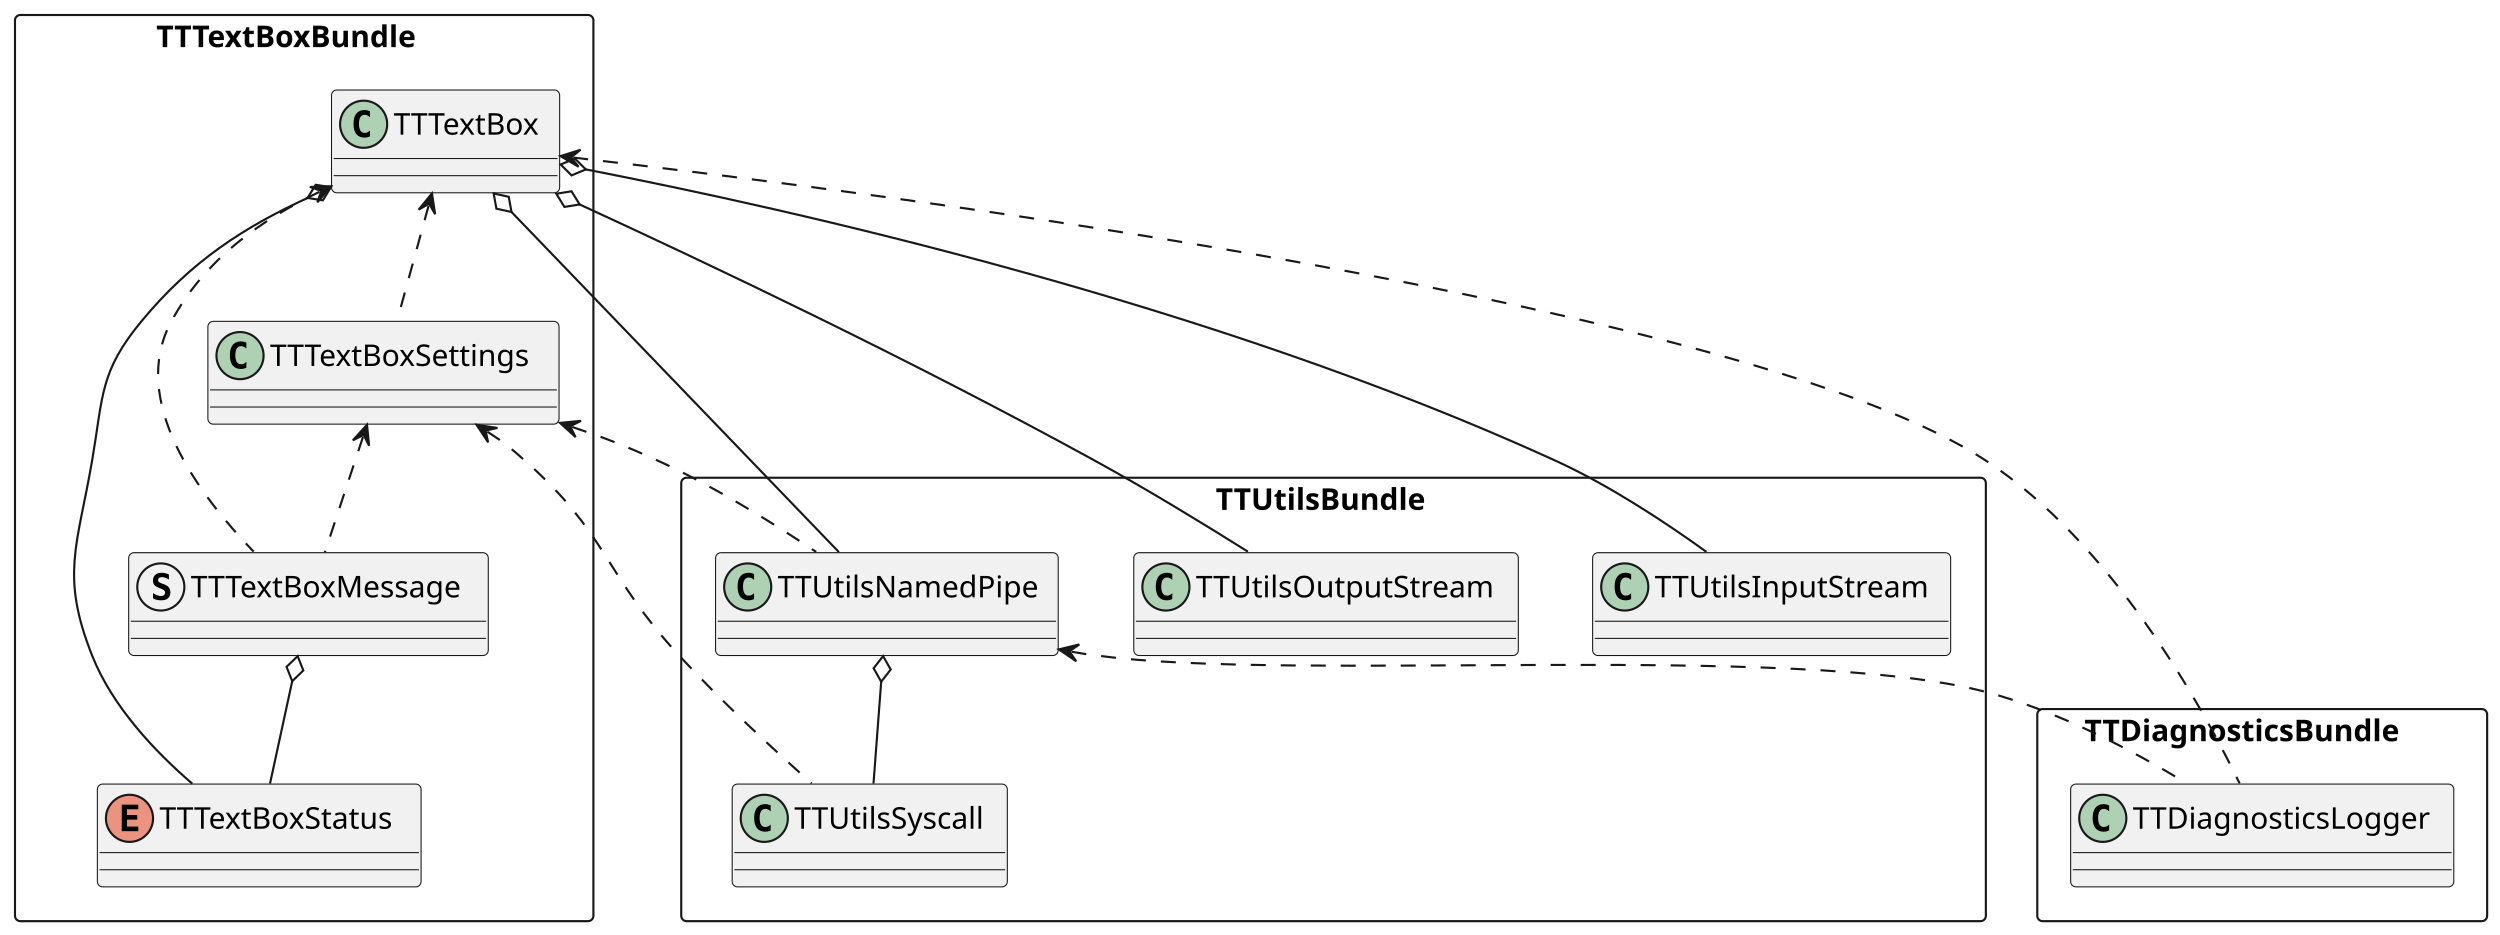
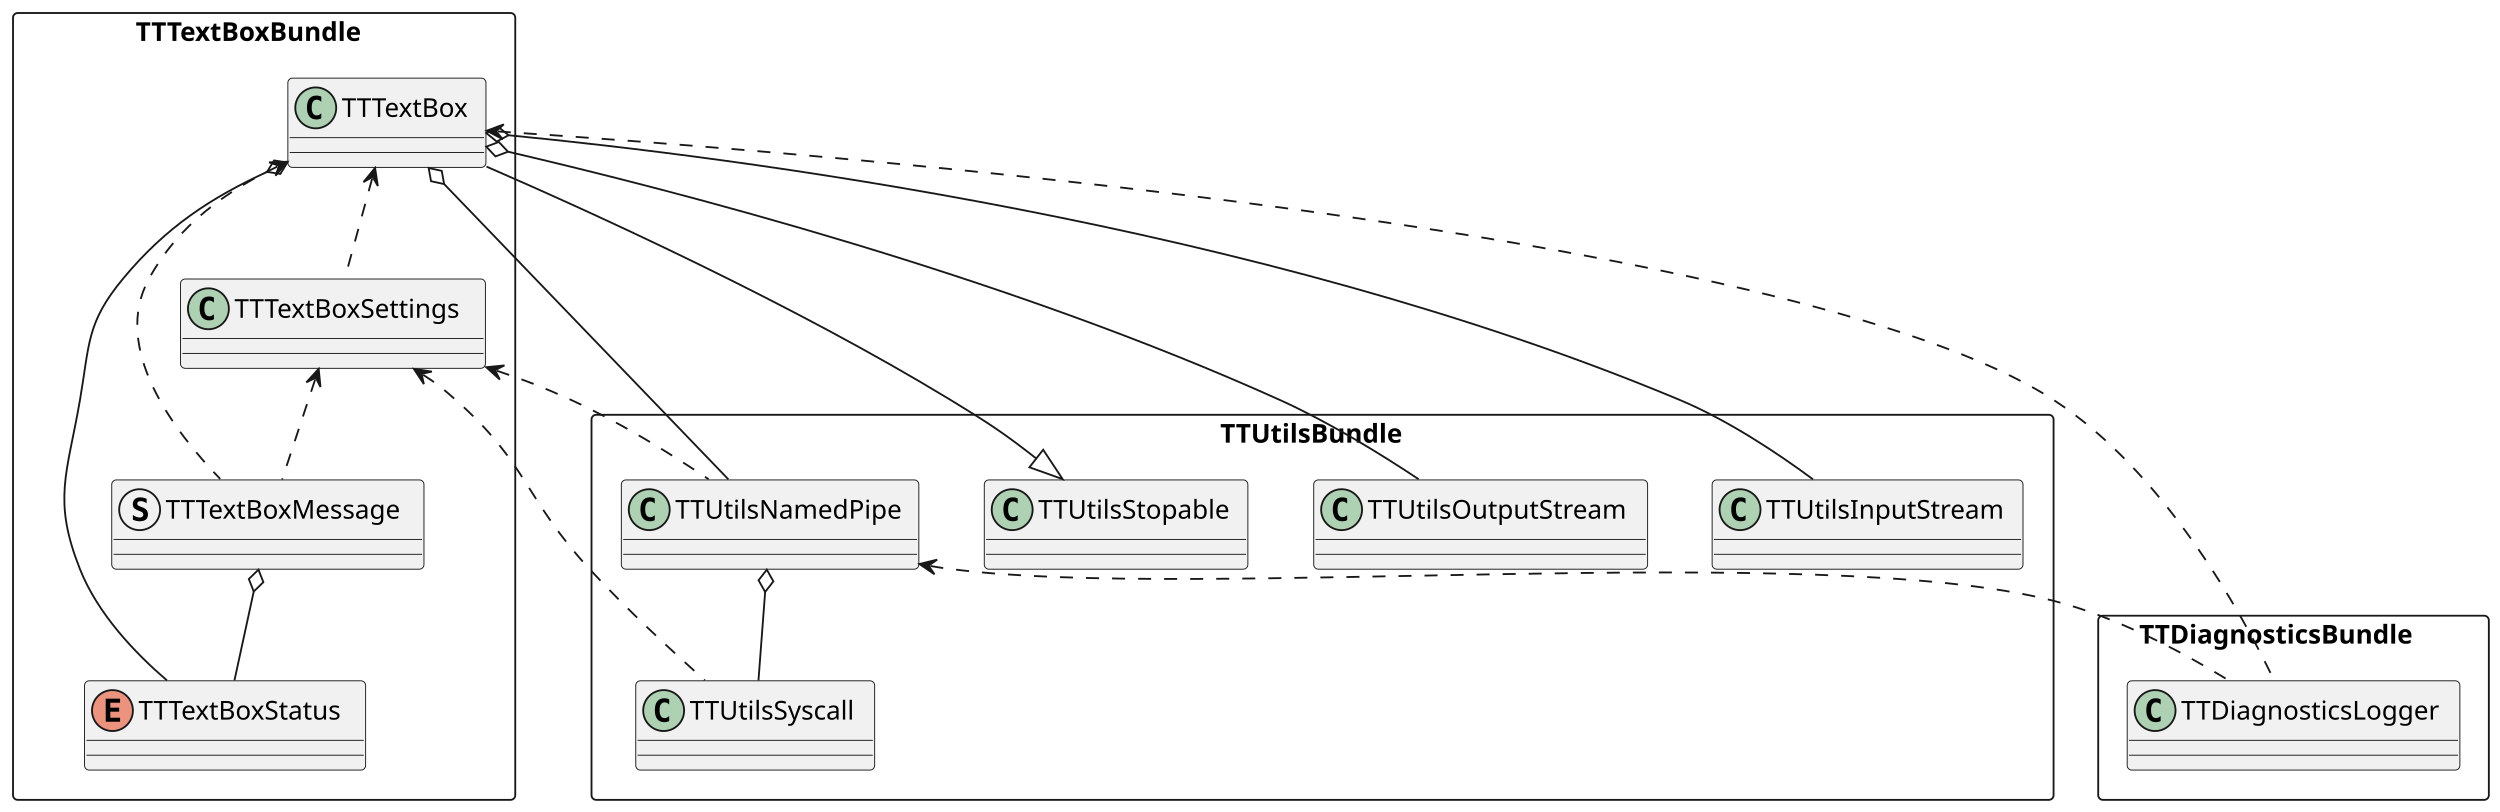
- <svg xmlns="http://www.w3.org/2000/svg" contentStyleType="text/css" height="436px" preserveAspectRatio="none" style="width:1167px;height:436px;background:#FFFFFF;" version="1.1" viewBox="0 0 1167 436" width="1167px" zoomAndPan="magnify">
+ <svg xmlns="http://www.w3.org/2000/svg" contentStyleType="text/css" height="436px" preserveAspectRatio="none" style="width:1344px;height:436px;background:#FFFFFF;" version="1.1" viewBox="0 0 1344 436" width="1344px" zoomAndPan="magnify">
  <defs />
  <g>
    <g id="cluster_TTTextBoxBundle">
      <rect fill="none" height="423" rx="2.5" ry="2.5" style="stroke:#181818;stroke-width:1.0;" width="270" x="7" y="7" />
      <text fill="#000000" font-family="sans-serif" font-size="14" font-weight="bold" lengthAdjust="spacing" textLength="138.106" x="72.947" y="21.995">TTTextBoxBundle</text>
    </g>
    <g id="cluster_TTDiagnosticsBundle">
-       <rect fill="none" height="99" rx="2.5" ry="2.5" style="stroke:#181818;stroke-width:1.0;" width="210" x="951" y="331" />
-       <text fill="#000000" font-family="sans-serif" font-size="14" font-weight="bold" lengthAdjust="spacing" textLength="165.949" x="973.025" y="345.995">TTDiagnosticsBundle</text>
+       <rect fill="none" height="99" rx="2.5" ry="2.5" style="stroke:#181818;stroke-width:1.0;" width="210" x="1128" y="331" />
+       <text fill="#000000" font-family="sans-serif" font-size="14" font-weight="bold" lengthAdjust="spacing" textLength="165.949" x="1150.025" y="345.995">TTDiagnosticsBundle</text>
    </g>
    <g id="cluster_TTUtilsBundle">
-       <rect fill="none" height="207" rx="2.5" ry="2.5" style="stroke:#181818;stroke-width:1.0;" width="609" x="318" y="223" />
-       <text fill="#000000" font-family="sans-serif" font-size="14" font-weight="bold" lengthAdjust="spacing" textLength="110.011" x="567.495" y="237.995">TTUtilsBundle</text>
+       <rect fill="none" height="207" rx="2.5" ry="2.5" style="stroke:#181818;stroke-width:1.0;" width="786" x="318" y="223" />
+       <text fill="#000000" font-family="sans-serif" font-size="14" font-weight="bold" lengthAdjust="spacing" textLength="110.011" x="655.995" y="237.995">TTUtilsBundle</text>
    </g>
    <g id="elem_TTTextBox">
      <rect codeLine="2" fill="#F1F1F1" height="48" id="TTTextBox" rx="2.5" ry="2.5" style="stroke:#181818;stroke-width:0.5;" width="106.498" x="154.75" y="42" />
      <ellipse cx="169.75" cy="58" fill="#ADD1B2" rx="11" ry="11" style="stroke:#181818;stroke-width:1.0;" />
      <path d="M172.719,63.641 Q172.141,63.938 171.5,64.078 Q170.859,64.234 170.156,64.234 Q167.656,64.234 166.328,62.594 Q165.016,60.938 165.016,57.812 Q165.016,54.688 166.328,53.031 Q167.656,51.375 170.156,51.375 Q170.859,51.375 171.5,51.531 Q172.156,51.688 172.719,51.984 L172.719,54.703 Q172.094,54.125 171.5,53.859 Q170.906,53.578 170.281,53.578 Q168.938,53.578 168.25,54.656 Q167.562,55.719 167.562,57.812 Q167.562,59.906 168.25,60.984 Q168.938,62.047 170.281,62.047 Q170.906,62.047 171.5,61.781 Q172.094,61.5 172.719,60.922 L172.719,63.641 Z " fill="#000000" />
      <text fill="#000000" font-family="sans-serif" font-size="14" lengthAdjust="spacing" textLength="74.498" x="183.75" y="62.847">TTTextBox</text>
      <line style="stroke:#181818;stroke-width:0.5;" x1="155.75" x2="260.248" y1="74" y2="74" />
      <line style="stroke:#181818;stroke-width:0.5;" x1="155.75" x2="260.248" y1="82" y2="82" />
    </g>
    <g id="elem_TTTextBoxMessage">
      <rect codeLine="3" fill="#F1F1F1" height="48" id="TTTextBoxMessage" rx="2.5" ry="2.5" style="stroke:#181818;stroke-width:0.5;" width="167.857" x="60.07" y="258" />
      <ellipse cx="75.07" cy="274" fill="#F1F1F1" rx="11" ry="11" style="stroke:#181818;stroke-width:1.0;" />
      <path d="M74.554,274.562 Q72.695,273.859 72.039,273.094 Q71.398,272.312 71.398,271 Q71.398,269.312 72.476,268.344 Q73.554,267.375 75.429,267.375 Q76.289,267.375 77.132,267.578 Q77.992,267.766 78.836,268.156 L78.836,270.547 Q78.054,269.984 77.226,269.703 Q76.414,269.406 75.617,269.406 Q74.742,269.406 74.257,269.766 Q73.789,270.125 73.789,270.781 Q73.789,271.297 74.132,271.641 Q74.476,271.969 75.57,272.375 L76.632,272.781 Q78.117,273.328 78.82,274.234 Q79.539,275.141 79.539,276.516 Q79.539,278.391 78.429,279.312 Q77.32,280.234 75.07,280.234 Q74.148,280.234 73.226,280.016 Q72.304,279.797 71.445,279.375 L71.445,276.844 Q72.414,277.531 73.336,277.875 Q74.257,278.219 75.148,278.219 Q76.054,278.219 76.554,277.812 Q77.054,277.391 77.054,276.656 Q77.054,276.094 76.711,275.688 Q76.382,275.266 75.757,275.016 L74.554,274.562 Z " fill="#000000" />
      <text fill="#000000" font-family="sans-serif" font-size="14" lengthAdjust="spacing" textLength="135.857" x="89.07" y="278.847">TTTextBoxMessage</text>
      <line style="stroke:#181818;stroke-width:0.5;" x1="61.07" x2="226.927" y1="290" y2="290" />
      <line style="stroke:#181818;stroke-width:0.5;" x1="61.07" x2="226.927" y1="298" y2="298" />
    </g>
    <g id="elem_TTTextBoxSettings">
      <rect codeLine="4" fill="#F1F1F1" height="48" id="TTTextBoxSettings" rx="2.5" ry="2.5" style="stroke:#181818;stroke-width:0.5;" width="163.92" x="97.04" y="150" />
      <ellipse cx="112.04" cy="166" fill="#ADD1B2" rx="11" ry="11" style="stroke:#181818;stroke-width:1.0;" />
      <path d="M115.009,171.641 Q114.431,171.938 113.79,172.078 Q113.149,172.234 112.446,172.234 Q109.946,172.234 108.618,170.594 Q107.306,168.938 107.306,165.812 Q107.306,162.688 108.618,161.031 Q109.946,159.375 112.446,159.375 Q113.149,159.375 113.79,159.531 Q114.446,159.688 115.009,159.984 L115.009,162.703 Q114.384,162.125 113.79,161.859 Q113.196,161.578 112.571,161.578 Q111.228,161.578 110.54,162.656 Q109.853,163.719 109.853,165.812 Q109.853,167.906 110.54,168.984 Q111.228,170.047 112.571,170.047 Q113.196,170.047 113.79,169.781 Q114.384,169.5 115.009,168.922 L115.009,171.641 Z " fill="#000000" />
      <text fill="#000000" font-family="sans-serif" font-size="14" lengthAdjust="spacing" textLength="131.92" x="126.04" y="170.847">TTTextBoxSettings</text>
      <line style="stroke:#181818;stroke-width:0.5;" x1="98.04" x2="259.96" y1="182" y2="182" />
      <line style="stroke:#181818;stroke-width:0.5;" x1="98.04" x2="259.96" y1="190" y2="190" />
    </g>
    <g id="elem_TTTextBoxStatus">
      <rect codeLine="5" fill="#F1F1F1" height="48" id="TTTextBoxStatus" rx="2.5" ry="2.5" style="stroke:#181818;stroke-width:0.5;" width="151.109" x="45.45" y="366" />
      <ellipse cx="60.45" cy="382" fill="#EB937F" rx="11" ry="11" style="stroke:#181818;stroke-width:1.0;" />
      <path d="M64.559,388 L56.841,388 L56.841,375.609 L64.559,375.609 L64.559,377.766 L59.294,377.766 L59.294,380.438 L64.059,380.438 L64.059,382.594 L59.294,382.594 L59.294,385.844 L64.559,385.844 L64.559,388 Z " fill="#000000" />
      <text fill="#000000" font-family="sans-serif" font-size="14" lengthAdjust="spacing" textLength="119.109" x="74.45" y="386.847">TTTextBoxStatus</text>
      <line style="stroke:#181818;stroke-width:0.5;" x1="46.45" x2="195.559" y1="398" y2="398" />
      <line style="stroke:#181818;stroke-width:0.5;" x1="46.45" x2="195.559" y1="406" y2="406" />
    </g>
    <g id="elem_TTDiagnosticsLogger">
-       <rect codeLine="9" fill="#F1F1F1" height="48" id="TTDiagnosticsLogger" rx="2.5" ry="2.5" style="stroke:#181818;stroke-width:0.5;" width="178.85" x="966.58" y="366" />
-       <ellipse cx="981.58" cy="382" fill="#ADD1B2" rx="11" ry="11" style="stroke:#181818;stroke-width:1.0;" />
-       <path d="M984.549,387.641 Q983.971,387.938 983.33,388.078 Q982.689,388.234 981.986,388.234 Q979.486,388.234 978.158,386.594 Q976.846,384.938 976.846,381.812 Q976.846,378.688 978.158,377.031 Q979.486,375.375 981.986,375.375 Q982.689,375.375 983.33,375.531 Q983.986,375.688 984.549,375.984 L984.549,378.703 Q983.924,378.125 983.33,377.859 Q982.736,377.578 982.111,377.578 Q980.768,377.578 980.08,378.656 Q979.393,379.719 979.393,381.812 Q979.393,383.906 980.08,384.984 Q980.768,386.047 982.111,386.047 Q982.736,386.047 983.33,385.781 Q983.924,385.5 984.549,384.922 L984.549,387.641 Z " fill="#000000" />
-       <text fill="#000000" font-family="sans-serif" font-size="14" lengthAdjust="spacing" textLength="146.85" x="995.58" y="386.847">TTDiagnosticsLogger</text>
-       <line style="stroke:#181818;stroke-width:0.5;" x1="967.58" x2="1144.43" y1="398" y2="398" />
-       <line style="stroke:#181818;stroke-width:0.5;" x1="967.58" x2="1144.43" y1="406" y2="406" />
+       <rect codeLine="9" fill="#F1F1F1" height="48" id="TTDiagnosticsLogger" rx="2.5" ry="2.5" style="stroke:#181818;stroke-width:0.5;" width="178.85" x="1143.58" y="366" />
+       <ellipse cx="1158.58" cy="382" fill="#ADD1B2" rx="11" ry="11" style="stroke:#181818;stroke-width:1.0;" />
+       <path d="M1161.549,387.641 Q1160.971,387.938 1160.33,388.078 Q1159.689,388.234 1158.986,388.234 Q1156.486,388.234 1155.158,386.594 Q1153.846,384.938 1153.846,381.812 Q1153.846,378.688 1155.158,377.031 Q1156.486,375.375 1158.986,375.375 Q1159.689,375.375 1160.33,375.531 Q1160.986,375.688 1161.549,375.984 L1161.549,378.703 Q1160.924,378.125 1160.33,377.859 Q1159.736,377.578 1159.111,377.578 Q1157.767,377.578 1157.08,378.656 Q1156.392,379.719 1156.392,381.812 Q1156.392,383.906 1157.08,384.984 Q1157.767,386.047 1159.111,386.047 Q1159.736,386.047 1160.33,385.781 Q1160.924,385.5 1161.549,384.922 L1161.549,387.641 Z " fill="#000000" />
+       <text fill="#000000" font-family="sans-serif" font-size="14" lengthAdjust="spacing" textLength="146.85" x="1172.58" y="386.847">TTDiagnosticsLogger</text>
+       <line style="stroke:#181818;stroke-width:0.5;" x1="1144.58" x2="1321.43" y1="398" y2="398" />
+       <line style="stroke:#181818;stroke-width:0.5;" x1="1144.58" x2="1321.43" y1="406" y2="406" />
    </g>
    <g id="elem_TTUtilsOutputStream">
-       <rect codeLine="13" fill="#F1F1F1" height="48" id="TTUtilsOutputStream" rx="2.5" ry="2.5" style="stroke:#181818;stroke-width:0.5;" width="179.506" x="529.25" y="258" />
-       <ellipse cx="544.25" cy="274" fill="#ADD1B2" rx="11" ry="11" style="stroke:#181818;stroke-width:1.0;" />
-       <path d="M547.219,279.641 Q546.641,279.938 546,280.078 Q545.359,280.234 544.656,280.234 Q542.156,280.234 540.828,278.594 Q539.516,276.938 539.516,273.812 Q539.516,270.688 540.828,269.031 Q542.156,267.375 544.656,267.375 Q545.359,267.375 546,267.531 Q546.656,267.688 547.219,267.984 L547.219,270.703 Q546.594,270.125 546,269.859 Q545.406,269.578 544.781,269.578 Q543.438,269.578 542.75,270.656 Q542.062,271.719 542.062,273.812 Q542.062,275.906 542.75,276.984 Q543.438,278.047 544.781,278.047 Q545.406,278.047 546,277.781 Q546.594,277.5 547.219,276.922 L547.219,279.641 Z " fill="#000000" />
-       <text fill="#000000" font-family="sans-serif" font-size="14" lengthAdjust="spacing" textLength="147.506" x="558.25" y="278.847">TTUtilsOutputStream</text>
-       <line style="stroke:#181818;stroke-width:0.5;" x1="530.25" x2="707.756" y1="290" y2="290" />
-       <line style="stroke:#181818;stroke-width:0.5;" x1="530.25" x2="707.756" y1="298" y2="298" />
+       <rect codeLine="13" fill="#F1F1F1" height="48" id="TTUtilsOutputStream" rx="2.5" ry="2.5" style="stroke:#181818;stroke-width:0.5;" width="179.506" x="706.25" y="258" />
+       <ellipse cx="721.25" cy="274" fill="#ADD1B2" rx="11" ry="11" style="stroke:#181818;stroke-width:1.0;" />
+       <path d="M724.219,279.641 Q723.641,279.938 723,280.078 Q722.359,280.234 721.656,280.234 Q719.156,280.234 717.828,278.594 Q716.516,276.938 716.516,273.812 Q716.516,270.688 717.828,269.031 Q719.156,267.375 721.656,267.375 Q722.359,267.375 723,267.531 Q723.656,267.688 724.219,267.984 L724.219,270.703 Q723.594,270.125 723,269.859 Q722.406,269.578 721.781,269.578 Q720.438,269.578 719.75,270.656 Q719.062,271.719 719.062,273.812 Q719.062,275.906 719.75,276.984 Q720.438,278.047 721.781,278.047 Q722.406,278.047 723,277.781 Q723.594,277.5 724.219,276.922 L724.219,279.641 Z " fill="#000000" />
+       <text fill="#000000" font-family="sans-serif" font-size="14" lengthAdjust="spacing" textLength="147.506" x="735.25" y="278.847">TTUtilsOutputStream</text>
+       <line style="stroke:#181818;stroke-width:0.5;" x1="707.25" x2="884.756" y1="290" y2="290" />
+       <line style="stroke:#181818;stroke-width:0.5;" x1="707.25" x2="884.756" y1="298" y2="298" />
    </g>
    <g id="elem_TTUtilsInputStream">
-       <rect codeLine="14" fill="#F1F1F1" height="48" id="TTUtilsInputStream" rx="2.5" ry="2.5" style="stroke:#181818;stroke-width:0.5;" width="167.126" x="743.44" y="258" />
-       <ellipse cx="758.44" cy="274" fill="#ADD1B2" rx="11" ry="11" style="stroke:#181818;stroke-width:1.0;" />
-       <path d="M761.409,279.641 Q760.831,279.938 760.19,280.078 Q759.549,280.234 758.846,280.234 Q756.346,280.234 755.018,278.594 Q753.706,276.938 753.706,273.812 Q753.706,270.688 755.018,269.031 Q756.346,267.375 758.846,267.375 Q759.549,267.375 760.19,267.531 Q760.846,267.688 761.409,267.984 L761.409,270.703 Q760.784,270.125 760.19,269.859 Q759.596,269.578 758.971,269.578 Q757.628,269.578 756.94,270.656 Q756.253,271.719 756.253,273.812 Q756.253,275.906 756.94,276.984 Q757.628,278.047 758.971,278.047 Q759.596,278.047 760.19,277.781 Q760.784,277.5 761.409,276.922 L761.409,279.641 Z " fill="#000000" />
-       <text fill="#000000" font-family="sans-serif" font-size="14" lengthAdjust="spacing" textLength="135.126" x="772.44" y="278.847">TTUtilsInputStream</text>
-       <line style="stroke:#181818;stroke-width:0.5;" x1="744.44" x2="909.566" y1="290" y2="290" />
-       <line style="stroke:#181818;stroke-width:0.5;" x1="744.44" x2="909.566" y1="298" y2="298" />
+       <rect codeLine="14" fill="#F1F1F1" height="48" id="TTUtilsInputStream" rx="2.5" ry="2.5" style="stroke:#181818;stroke-width:0.5;" width="167.126" x="920.44" y="258" />
+       <ellipse cx="935.44" cy="274" fill="#ADD1B2" rx="11" ry="11" style="stroke:#181818;stroke-width:1.0;" />
+       <path d="M938.409,279.641 Q937.831,279.938 937.19,280.078 Q936.549,280.234 935.846,280.234 Q933.346,280.234 932.018,278.594 Q930.706,276.938 930.706,273.812 Q930.706,270.688 932.018,269.031 Q933.346,267.375 935.846,267.375 Q936.549,267.375 937.19,267.531 Q937.846,267.688 938.409,267.984 L938.409,270.703 Q937.784,270.125 937.19,269.859 Q936.596,269.578 935.971,269.578 Q934.628,269.578 933.94,270.656 Q933.253,271.719 933.253,273.812 Q933.253,275.906 933.94,276.984 Q934.628,278.047 935.971,278.047 Q936.596,278.047 937.19,277.781 Q937.784,277.5 938.409,276.922 L938.409,279.641 Z " fill="#000000" />
+       <text fill="#000000" font-family="sans-serif" font-size="14" lengthAdjust="spacing" textLength="135.126" x="949.44" y="278.847">TTUtilsInputStream</text>
+       <line style="stroke:#181818;stroke-width:0.5;" x1="921.44" x2="1086.566" y1="290" y2="290" />
+       <line style="stroke:#181818;stroke-width:0.5;" x1="921.44" x2="1086.566" y1="298" y2="298" />
    </g>
    <g id="elem_TTUtilsSyscall">
      <rect codeLine="15" fill="#F1F1F1" height="48" id="TTUtilsSyscall" rx="2.5" ry="2.5" style="stroke:#181818;stroke-width:0.5;" width="128.435" x="341.78" y="366" />
      <ellipse cx="356.78" cy="382" fill="#ADD1B2" rx="11" ry="11" style="stroke:#181818;stroke-width:1.0;" />
      <path d="M359.749,387.641 Q359.171,387.938 358.53,388.078 Q357.889,388.234 357.186,388.234 Q354.686,388.234 353.358,386.594 Q352.046,384.938 352.046,381.812 Q352.046,378.688 353.358,377.031 Q354.686,375.375 357.186,375.375 Q357.889,375.375 358.53,375.531 Q359.186,375.688 359.749,375.984 L359.749,378.703 Q359.124,378.125 358.53,377.859 Q357.936,377.578 357.311,377.578 Q355.967,377.578 355.28,378.656 Q354.592,379.719 354.592,381.812 Q354.592,383.906 355.28,384.984 Q355.967,386.047 357.311,386.047 Q357.936,386.047 358.53,385.781 Q359.124,385.5 359.749,384.922 L359.749,387.641 Z " fill="#000000" />
      <text fill="#000000" font-family="sans-serif" font-size="14" lengthAdjust="spacing" textLength="96.435" x="370.78" y="386.847">TTUtilsSyscall</text>
      <line style="stroke:#181818;stroke-width:0.5;" x1="342.78" x2="469.215" y1="398" y2="398" />
      <line style="stroke:#181818;stroke-width:0.5;" x1="342.78" x2="469.215" y1="406" y2="406" />
    </g>
    <g id="elem_TTUtilsNamedPipe">
      <rect codeLine="16" fill="#F1F1F1" height="48" id="TTUtilsNamedPipe" rx="2.5" ry="2.5" style="stroke:#181818;stroke-width:0.5;" width="159.935" x="334.03" y="258" />
      <ellipse cx="349.03" cy="274" fill="#ADD1B2" rx="11" ry="11" style="stroke:#181818;stroke-width:1.0;" />
      <path d="M351.999,279.641 Q351.421,279.938 350.78,280.078 Q350.139,280.234 349.436,280.234 Q346.936,280.234 345.608,278.594 Q344.296,276.938 344.296,273.812 Q344.296,270.688 345.608,269.031 Q346.936,267.375 349.436,267.375 Q350.139,267.375 350.78,267.531 Q351.436,267.688 351.999,267.984 L351.999,270.703 Q351.374,270.125 350.78,269.859 Q350.186,269.578 349.561,269.578 Q348.217,269.578 347.53,270.656 Q346.842,271.719 346.842,273.812 Q346.842,275.906 347.53,276.984 Q348.217,278.047 349.561,278.047 Q350.186,278.047 350.78,277.781 Q351.374,277.5 351.999,276.922 L351.999,279.641 Z " fill="#000000" />
      <text fill="#000000" font-family="sans-serif" font-size="14" lengthAdjust="spacing" textLength="127.935" x="363.03" y="278.847">TTUtilsNamedPipe</text>
      <line style="stroke:#181818;stroke-width:0.5;" x1="335.03" x2="492.965" y1="290" y2="290" />
      <line style="stroke:#181818;stroke-width:0.5;" x1="335.03" x2="492.965" y1="298" y2="298" />
    </g>
+     <g id="elem_TTUtilsStopable">
+       <rect codeLine="17" fill="#F1F1F1" height="48" id="TTUtilsStopable" rx="2.5" ry="2.5" style="stroke:#181818;stroke-width:0.5;" width="141.71" x="529.15" y="258" />
+       <ellipse cx="544.15" cy="274" fill="#ADD1B2" rx="11" ry="11" style="stroke:#181818;stroke-width:1.0;" />
+       <path d="M547.119,279.641 Q546.541,279.938 545.9,280.078 Q545.259,280.234 544.556,280.234 Q542.056,280.234 540.728,278.594 Q539.416,276.938 539.416,273.812 Q539.416,270.688 540.728,269.031 Q542.056,267.375 544.556,267.375 Q545.259,267.375 545.9,267.531 Q546.556,267.688 547.119,267.984 L547.119,270.703 Q546.494,270.125 545.9,269.859 Q545.306,269.578 544.681,269.578 Q543.337,269.578 542.65,270.656 Q541.962,271.719 541.962,273.812 Q541.962,275.906 542.65,276.984 Q543.337,278.047 544.681,278.047 Q545.306,278.047 545.9,277.781 Q546.494,277.5 547.119,276.922 L547.119,279.641 Z " fill="#000000" />
+       <text fill="#000000" font-family="sans-serif" font-size="14" lengthAdjust="spacing" textLength="109.71" x="558.15" y="278.847">TTUtilsStopable</text>
+       <line style="stroke:#181818;stroke-width:0.5;" x1="530.15" x2="669.86" y1="290" y2="290" />
+       <line style="stroke:#181818;stroke-width:0.5;" x1="530.15" x2="669.86" y1="298" y2="298" />
+     </g>
+     <g id="link_TTTextBox_TTUtilsStopable">
+       <path codeLine="20" d="M261.56,89.57 C323.35,116.42 427.21,164.06 511,215 C532.04,227.79 540.116,233.195 557.106,246.495 " fill="none" id="TTTextBox-to-TTUtilsStopable" style="stroke:#181818;stroke-width:1.0;" />
+       <polygon fill="none" points="571.28,257.59,560.805,241.77,553.408,251.219,571.28,257.59" style="stroke:#181818;stroke-width:1.0;" />
+     </g>
    <g id="link_TTTextBox_TTUtilsOutputStream">
-       <path codeLine="19" d="M270.581,95.447 C331.501,123.487 424.5,167.58 511,215 C535.28,228.31 561.82,244.51 582.52,257.52 " fill="none" id="TTTextBox-backto-TTUtilsOutputStream" style="stroke:#181818;stroke-width:1.0;" />
-       <polygon fill="none" points="259.68,90.43,263.458,96.572,270.581,95.447,266.803,89.305,259.68,90.43" style="stroke:#181818;stroke-width:1.0;" />
+       <path codeLine="21" d="M273.107,81.562 C363.437,102.602 539.36,147.94 688,215 C714.24,226.84 741.9,243.84 762.67,257.63 " fill="none" id="TTTextBox-backto-TTUtilsOutputStream" style="stroke:#181818;stroke-width:1.0;" />
+       <polygon fill="none" points="261.42,78.84,266.356,84.097,273.107,81.562,268.171,76.305,261.42,78.84" style="stroke:#181818;stroke-width:1.0;" />
    </g>
    <g id="link_TTTextBox_TTUtilsInputStream">
-       <path codeLine="20" d="M273.469,79.084 C369.649,97.814 564.58,141.25 726,215 C751.15,226.49 777.22,243.68 796.57,257.63 " fill="none" id="TTTextBox-backto-TTUtilsInputStream" style="stroke:#181818;stroke-width:1.0;" />
-       <polygon fill="none" points="261.69,76.79,266.815,81.863,273.469,79.084,268.344,74.011,261.69,76.79" style="stroke:#181818;stroke-width:1.0;" />
+       <path codeLine="22" d="M273.394,72.71 C392.674,84.3 676.01,119.89 903,215 C928.89,225.85 955.35,243.42 974.69,257.71 " fill="none" id="TTTextBox-backto-TTUtilsInputStream" style="stroke:#181818;stroke-width:1.0;" />
+       <polygon fill="none" points="261.45,71.55,267.035,76.112,273.394,72.71,267.809,68.149,261.45,71.55" style="stroke:#181818;stroke-width:1.0;" />
    </g>
    <g id="link_TTTextBox_TTUtilsNamedPipe">
-       <path codeLine="21" d="M238.762,98.956 C278.382,140.115 351.98,216.58 391.59,257.72 " fill="none" id="TTTextBox-backto-TTUtilsNamedPipe" style="stroke:#181818;stroke-width:1.0;" />
+       <path codeLine="23" d="M238.762,98.956 C278.382,140.115 351.98,216.58 391.59,257.72 " fill="none" id="TTTextBox-backto-TTUtilsNamedPipe" style="stroke:#181818;stroke-width:1.0;" />
      <polygon fill="none" points="230.44,90.31,231.719,97.407,238.762,98.956,237.483,91.859,230.44,90.31" style="stroke:#181818;stroke-width:1.0;" />
    </g>
    <g id="link_TTTextBox_TTTextBoxStatus">
-       <path codeLine="22" d="M143.576,92.402 C113.896,106.112 89.29,121.83 66,150 C46.47,173.62 48.19,184.8 43,215 C36.16,254.86 28.1,268.4 43,306 C52.47,329.9 72.43,350.93 89.79,365.84 " fill="none" id="TTTextBox-backto-TTTextBoxStatus" style="stroke:#181818;stroke-width:1.0;" />
+       <path codeLine="24" d="M143.576,92.402 C113.896,106.112 89.29,121.83 66,150 C46.47,173.62 48.19,184.8 43,215 C36.16,254.86 28.1,268.4 43,306 C52.47,329.9 72.43,350.93 89.79,365.84 " fill="none" id="TTTextBox-backto-TTTextBoxStatus" style="stroke:#181818;stroke-width:1.0;" />
      <polygon fill="none" points="154.47,87.37,147.346,86.255,143.576,92.402,150.7,93.517,154.47,87.37" style="stroke:#181818;stroke-width:1.0;" />
    </g>
    <g id="link_TTTextBox_TTDiagnosticsLogger">
-       <path codeLine="23" d="M267.571,73.544 C414.821,90.444 815.96,142.05 927,215 C985.46,253.41 1027.07,327.86 1045.45,365.7 " fill="none" id="TTTextBox-backto-TTDiagnosticsLogger" style="stroke:#181818;stroke-width:1.0;stroke-dasharray:7.0,7.0;" />
-       <polygon fill="#181818" points="261.61,72.86,270.095,77.86,266.577,73.43,271.007,69.912,261.61,72.86" style="stroke:#181818;stroke-width:1.0;" />
+       <path codeLine="25" d="M267.597,70.665 C438.667,81.955 962.61,123.33 1104,215 C1162.69,253.05 1204.19,327.66 1222.5,365.62 " fill="none" id="TTTextBox-backto-TTDiagnosticsLogger" style="stroke:#181818;stroke-width:1.0;stroke-dasharray:7.0,7.0;" />
+       <polygon fill="#181818" points="261.61,70.27,270.327,74.854,266.599,70.599,270.854,66.871,261.61,70.27" style="stroke:#181818;stroke-width:1.0;" />
    </g>
    <g id="link_TTTextBox_TTTextBoxSettings">
-       <path codeLine="24" d="M200.056,96.047 C195.216,113.727 190.18,132.13 185.35,149.79 " fill="none" id="TTTextBox-backto-TTTextBoxSettings" style="stroke:#181818;stroke-width:1.0;stroke-dasharray:7.0,7.0;" />
+       <path codeLine="26" d="M200.056,96.047 C195.216,113.727 190.18,132.13 185.35,149.79 " fill="none" id="TTTextBox-backto-TTTextBoxSettings" style="stroke:#181818;stroke-width:1.0;stroke-dasharray:7.0,7.0;" />
      <polygon fill="#181818" points="201.64,90.26,195.406,97.884,200.32,95.083,203.122,99.997,201.64,90.26" style="stroke:#181818;stroke-width:1.0;" />
    </g>
    <g id="link_TTTextBox_TTTextBoxMessage">
-       <path codeLine="25" d="M149.099,89.562 C121.539,102.892 95.87,120.79 80,150 C59.94,186.92 92.8,231.04 118.39,257.5 " fill="none" id="TTTextBox-backto-TTTextBoxMessage" style="stroke:#181818;stroke-width:1.0;stroke-dasharray:7.0,7.0;" />
+       <path codeLine="27" d="M149.099,89.562 C121.539,102.892 95.87,120.79 80,150 C59.94,186.92 92.8,231.04 118.39,257.5 " fill="none" id="TTTextBox-backto-TTTextBoxMessage" style="stroke:#181818;stroke-width:1.0;stroke-dasharray:7.0,7.0;" />
      <polygon fill="#181818" points="154.5,86.95,144.656,87.268,149.999,89.127,148.14,94.47,154.5,86.95" style="stroke:#181818;stroke-width:1.0;" />
    </g>
    <g id="link_TTTextBoxSettings_TTUtilsSyscall">
-       <path codeLine="26" d="M227.501,201.519 C235.361,206.559 238.17,208.97 245,215 C283.67,249.13 282.04,268.08 317,306 C336.62,327.28 360.73,349.56 378.9,365.66 " fill="none" id="TTTextBoxSettings-backto-TTUtilsSyscall" style="stroke:#181818;stroke-width:1.0;stroke-dasharray:7.0,7.0;" />
+       <path codeLine="28" d="M227.501,201.519 C235.361,206.559 238.17,208.97 245,215 C283.67,249.13 282.04,268.08 317,306 C336.62,327.28 360.73,349.56 378.9,365.66 " fill="none" id="TTTextBoxSettings-backto-TTUtilsSyscall" style="stroke:#181818;stroke-width:1.0;stroke-dasharray:7.0,7.0;" />
      <polygon fill="#181818" points="222.45,198.28,227.867,206.505,226.659,200.979,232.185,199.771,222.45,198.28" style="stroke:#181818;stroke-width:1.0;" />
    </g>
    <g id="link_TTTextBoxSettings_TTUtilsNamedPipe">
-       <path codeLine="27" d="M267.094,199.302 C282.504,204.422 292.59,208.43 307,215 C333.02,226.86 360.42,243.87 380.99,257.64 " fill="none" id="TTTextBoxSettings-backto-TTUtilsNamedPipe" style="stroke:#181818;stroke-width:1.0;stroke-dasharray:7.0,7.0;" />
+       <path codeLine="29" d="M267.094,199.302 C282.504,204.422 292.59,208.43 307,215 C333.02,226.86 360.42,243.87 380.99,257.64 " fill="none" id="TTTextBoxSettings-backto-TTUtilsNamedPipe" style="stroke:#181818;stroke-width:1.0;stroke-dasharray:7.0,7.0;" />
      <polygon fill="#181818" points="261.4,197.41,268.68,204.044,266.145,198.987,271.202,196.452,261.4,197.41" style="stroke:#181818;stroke-width:1.0;" />
    </g>
    <g id="link_TTTextBoxSettings_TTTextBoxMessage">
-       <path codeLine="28" d="M169.438,203.957 C163.598,221.637 157.49,240.13 151.66,257.79 " fill="none" id="TTTextBoxSettings-backto-TTTextBoxMessage" style="stroke:#181818;stroke-width:1.0;stroke-dasharray:7.0,7.0;" />
+       <path codeLine="30" d="M169.438,203.957 C163.598,221.637 157.49,240.13 151.66,257.79 " fill="none" id="TTTextBoxSettings-backto-TTTextBoxMessage" style="stroke:#181818;stroke-width:1.0;stroke-dasharray:7.0,7.0;" />
      <polygon fill="#181818" points="171.32,198.26,164.699,205.551,169.752,203.008,172.295,208.06,171.32,198.26" style="stroke:#181818;stroke-width:1.0;" />
    </g>
    <g id="link_TTTextBoxMessage_TTTextBoxStatus">
-       <path codeLine="29" d="M136.409,317.988 C132.579,335.668 129.87,348.13 126.04,365.79 " fill="none" id="TTTextBoxMessage-backto-TTTextBoxStatus" style="stroke:#181818;stroke-width:1.0;" />
+       <path codeLine="31" d="M136.409,317.988 C132.579,335.668 129.87,348.13 126.04,365.79 " fill="none" id="TTTextBoxMessage-backto-TTTextBoxStatus" style="stroke:#181818;stroke-width:1.0;" />
      <polygon fill="none" points="138.95,306.26,133.77,311.277,136.409,317.988,141.589,312.971,138.95,306.26" style="stroke:#181818;stroke-width:1.0;" />
    </g>
    <g id="link_TTUtilsNamedPipe_TTUtilsSyscall">
-       <path codeLine="30" d="M411.34,318.226 C410.01,335.906 409.08,348.13 407.75,365.79 " fill="none" id="TTUtilsNamedPipe-backto-TTUtilsSyscall" style="stroke:#181818;stroke-width:1.0;" />
+       <path codeLine="32" d="M411.34,318.226 C410.01,335.906 409.08,348.13 407.75,365.79 " fill="none" id="TTUtilsNamedPipe-backto-TTUtilsSyscall" style="stroke:#181818;stroke-width:1.0;" />
      <polygon fill="none" points="412.24,306.26,407.801,311.943,411.34,318.226,415.779,312.543,412.24,306.26" style="stroke:#181818;stroke-width:1.0;" />
    </g>
    <g id="link_TTUtilsNamedPipe_TTDiagnosticsLogger">
-       <path codeLine="31" d="M500.161,304.216 C506.141,305.315 506.2,305.21 512,306 C603.45,318.49 837.73,299.55 927,323 C960.7,331.85 995.69,350.45 1020.72,365.65 " fill="none" id="TTUtilsNamedPipe-backto-TTDiagnosticsLogger" style="stroke:#181818;stroke-width:1.0;stroke-dasharray:7.0,7.0;" />
-       <polygon fill="#181818" points="494.26,303.13,502.388,308.692,499.178,304.035,503.835,300.824,494.26,303.13" style="stroke:#181818;stroke-width:1.0;" />
+       <path codeLine="33" d="M500.154,304.276 C506.135,305.356 506.19,305.24 512,306 C642.51,323.01 976.51,290.34 1104,323 C1137.75,331.65 1172.74,350.26 1197.75,365.52 " fill="none" id="TTUtilsNamedPipe-backto-TTDiagnosticsLogger" style="stroke:#181818;stroke-width:1.0;stroke-dasharray:7.0,7.0;" />
+       <polygon fill="#181818" points="494.25,303.21,502.396,308.746,499.17,304.099,503.818,300.873,494.25,303.21" style="stroke:#181818;stroke-width:1.0;" />
    </g>
  </g>
</svg>
